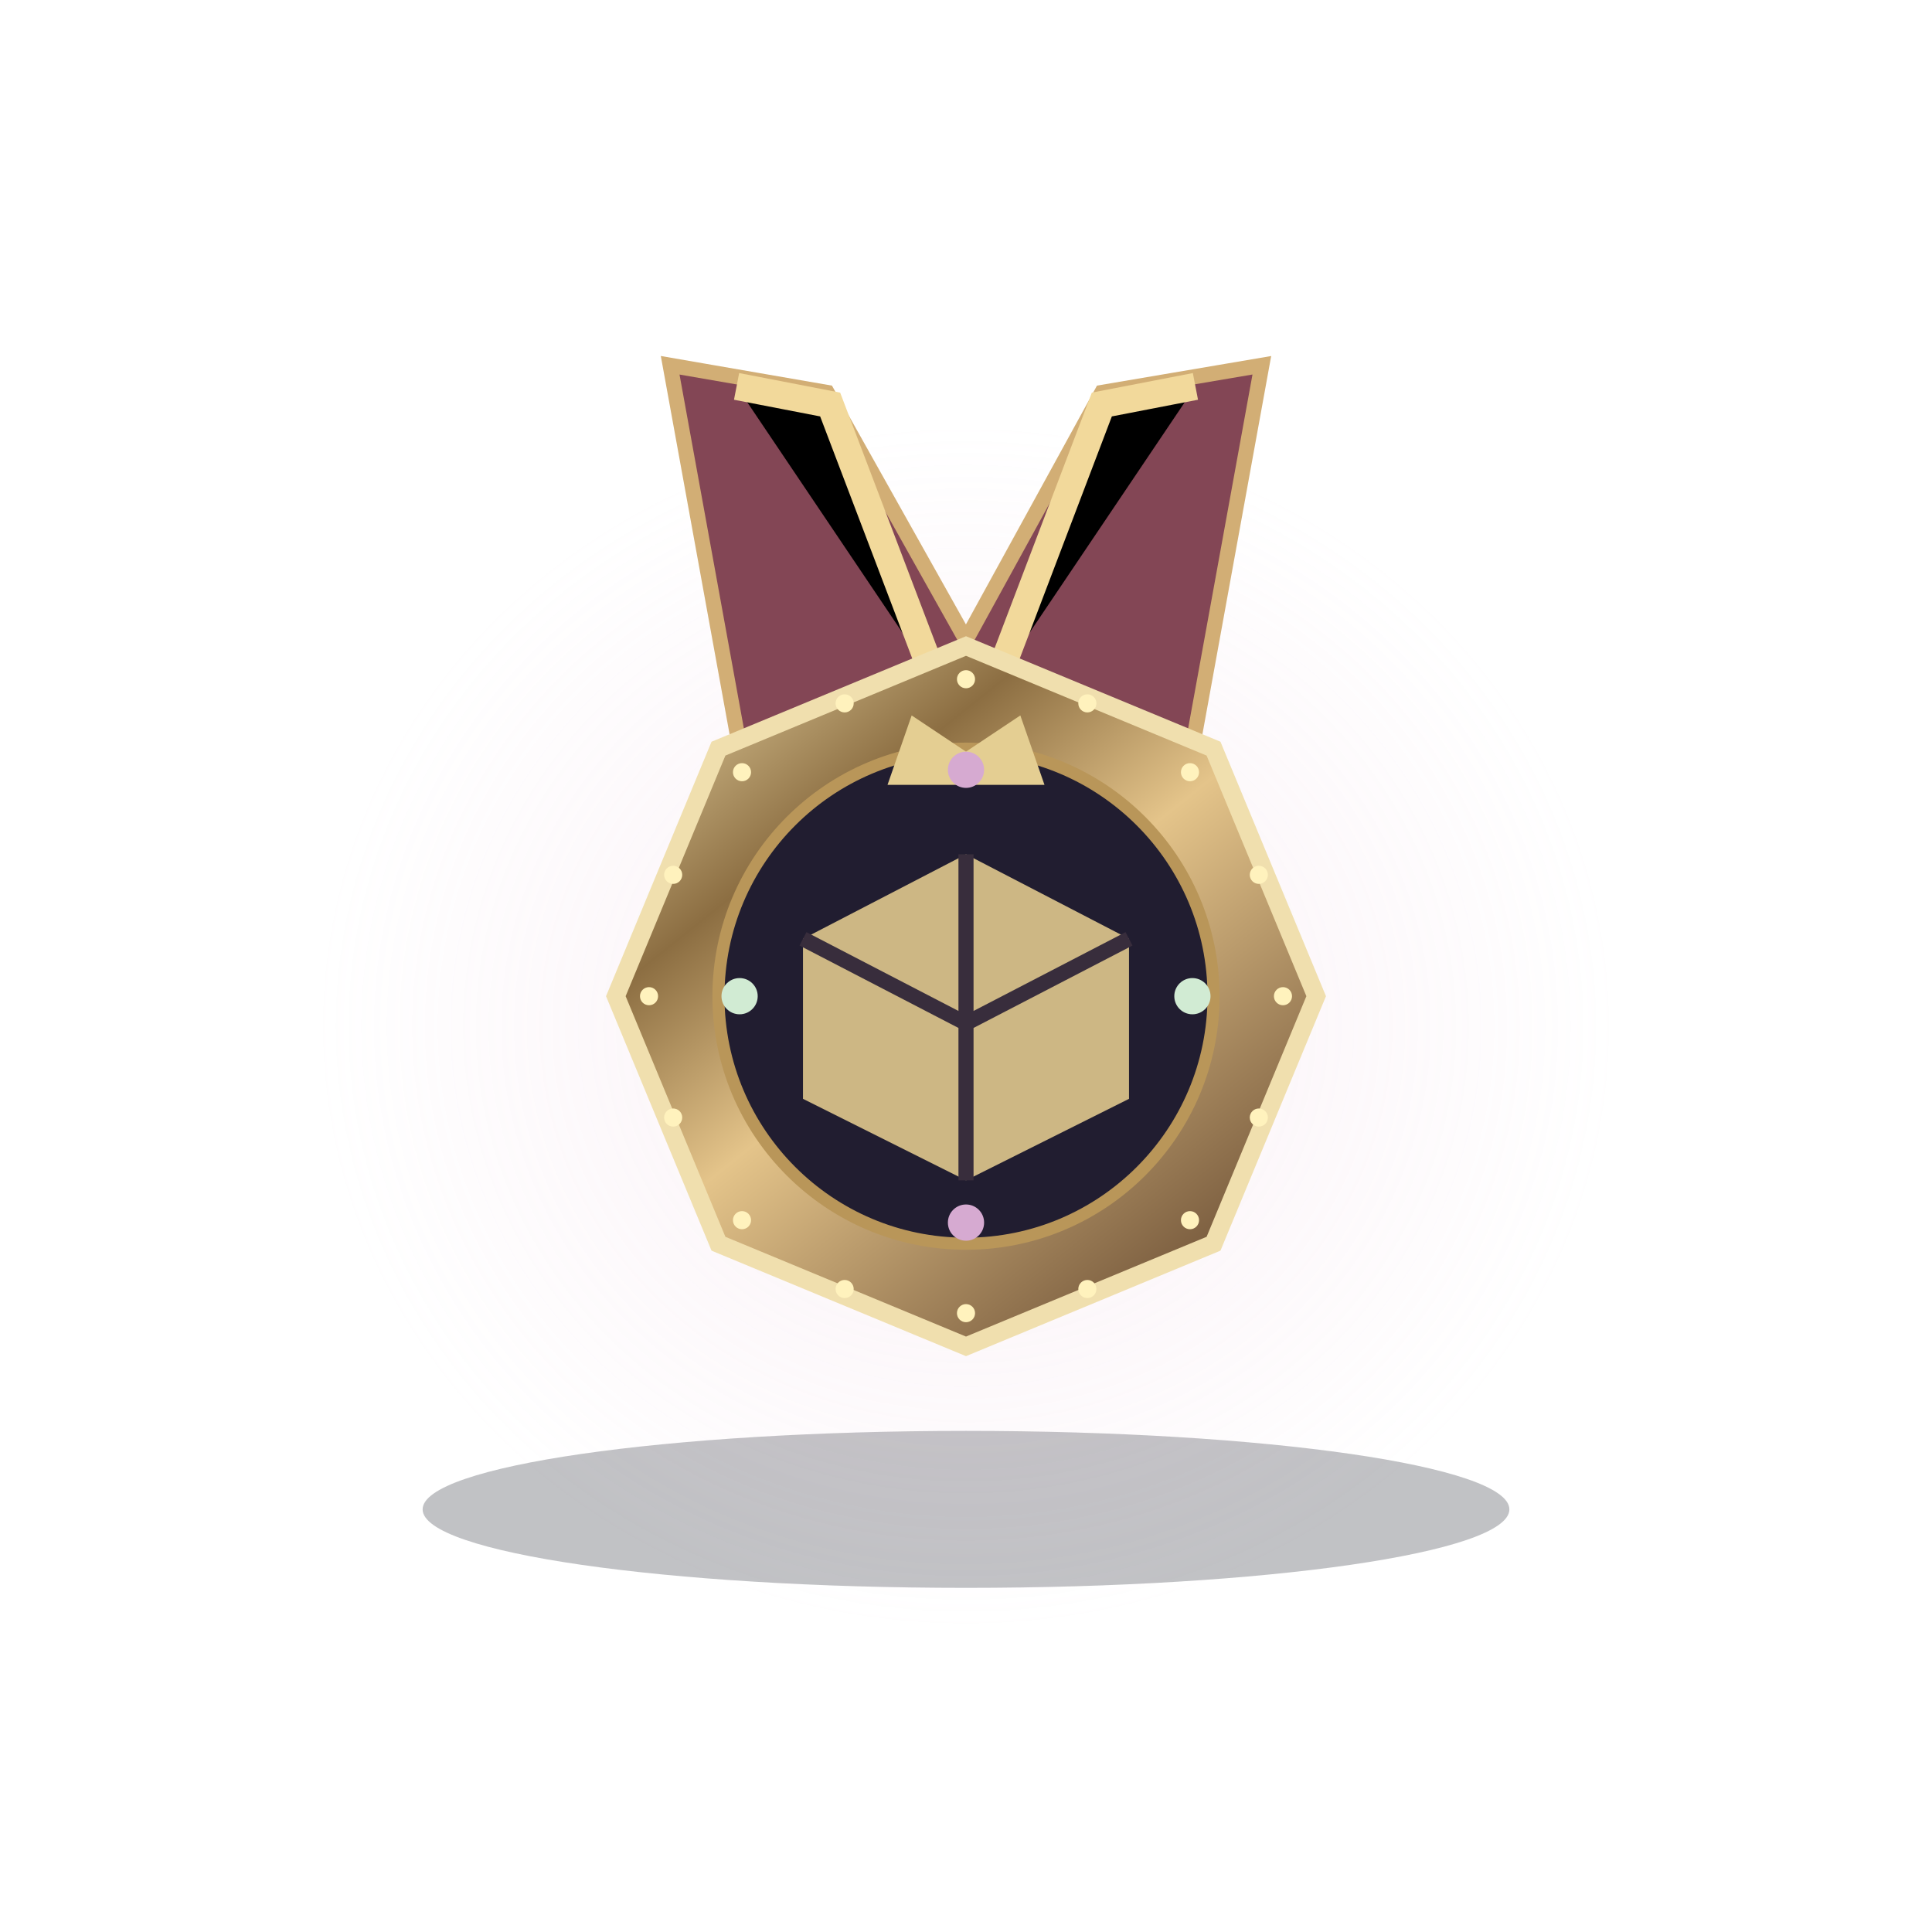
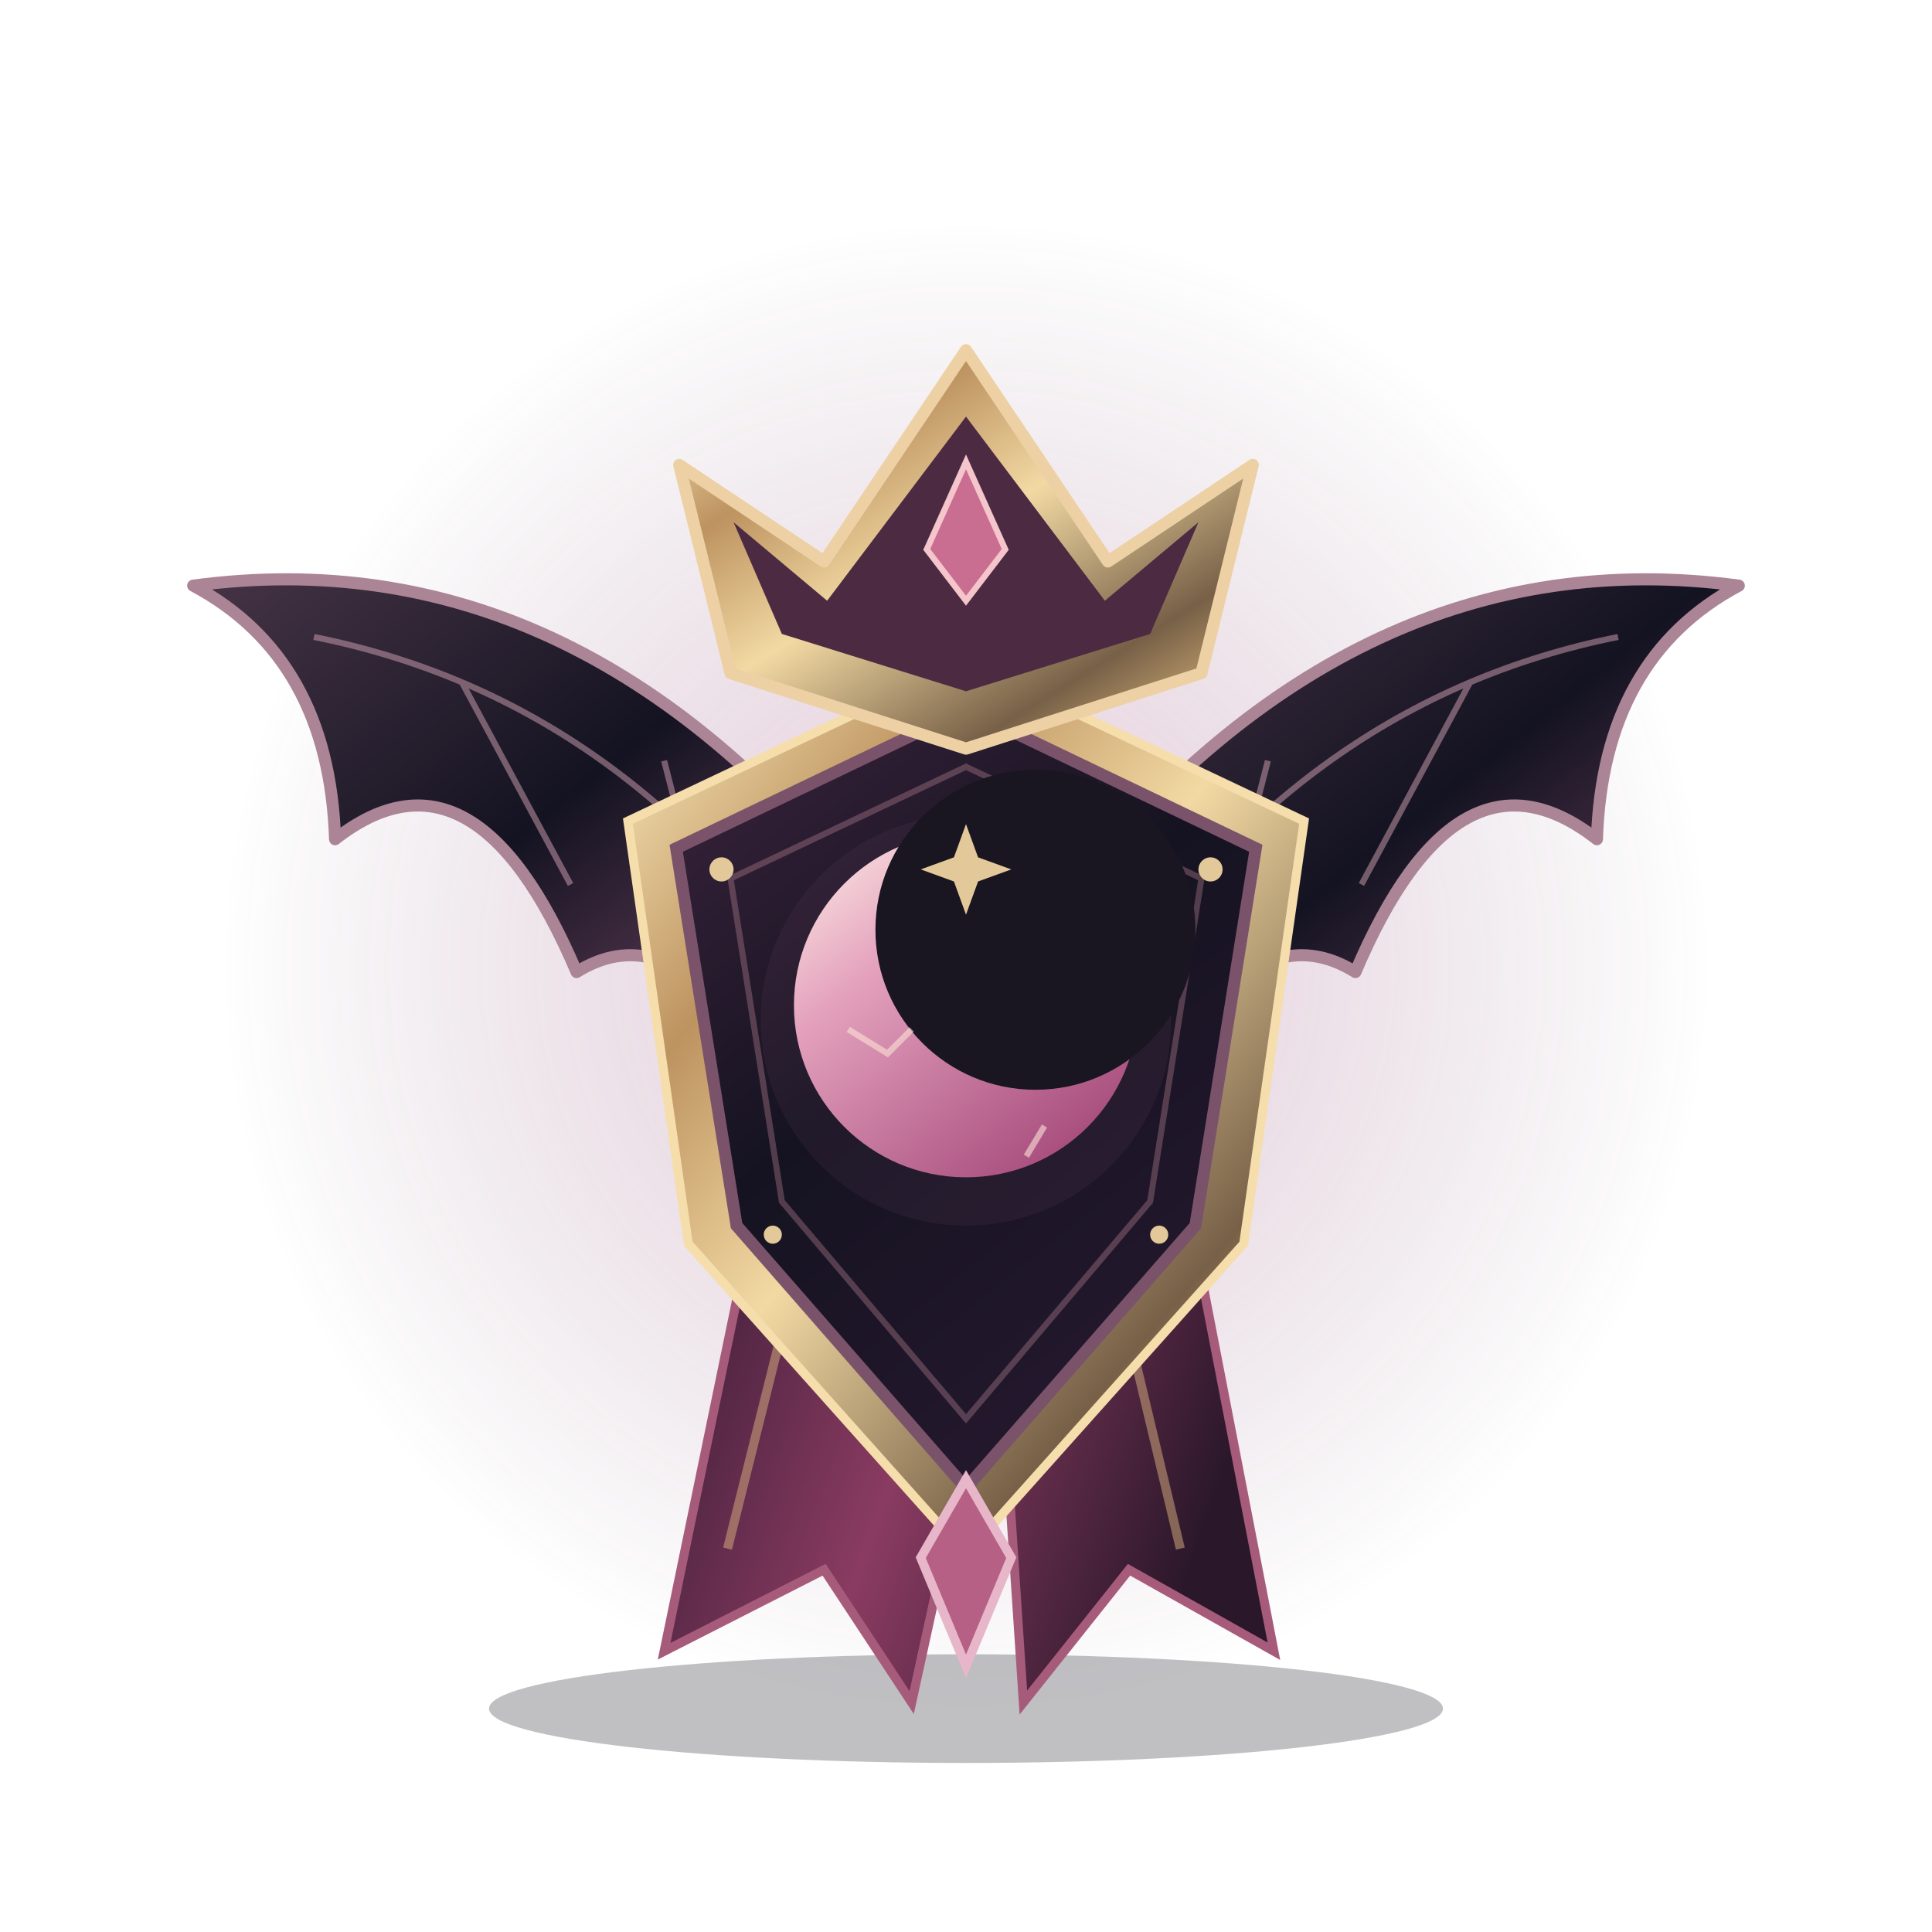
- <svg xmlns="http://www.w3.org/2000/svg" viewBox="0 0 640 640" role="img" aria-label="ตราผู้พิชิตราชันเที่ยงคืน">
+ <svg xmlns="http://www.w3.org/2000/svg" viewBox="0 0 640 640" role="img" aria-labelledby="mid-title mid-desc">
  <defs>
-     <linearGradient id="sky" x2=".3" y2="1">
-       <stop stop-color="#261c36" />
-       <stop offset="1" stop-color="#0b111d" />
+     <radialGradient id="mid-aura">
+       <stop stop-color="#c65e9650" />
+       <stop offset="1" stop-color="#512a4a00" />
+     </radialGradient>
+     <linearGradient id="mid-gold" x2=".9" y2="1">
+       <stop stop-color="#fff0c0" />
+       <stop offset=".27" stop-color="#bd9360" />
+       <stop offset=".5" stop-color="#f2d9a3" />
+       <stop offset=".8" stop-color="#776047" />
+       <stop offset="1" stop-color="#e5bf81" />
    </linearGradient>
-     <radialGradient id="moon">
-       <stop stop-color="#e5b4d0" />
-       <stop offset="1" stop-color="#e5b4d0" stop-opacity=".35" />
-     </radialGradient>
-     <radialGradient id="fog">
-       <stop stop-color="#e5b4d0" stop-opacity=".2" />
-       <stop offset="1" stop-color="#e5b4d0" stop-opacity="0" />
-     </radialGradient>
-     <linearGradient id="metal" x2="1" y2=".7">
-       <stop stop-color="#172735" />
-       <stop offset=".35" stop-color="#a3c1bd" />
-       <stop offset=".5" stop-color="#4f6b75" />
-       <stop offset=".75" stop-color="#d1dac7" />
-       <stop offset="1" stop-color="#334351" />
+     <linearGradient id="mid-wing" x2="1" y2="1">
+       <stop stop-color="#463446" />
+       <stop offset=".48" stop-color="#141321" />
+       <stop offset="1" stop-color="#8a5372" />
    </linearGradient>
-     <linearGradient id="gold" x2=".8" y2="1">
-       <stop stop-color="#f2dfac" />
-       <stop offset=".3" stop-color="#8c6e42" />
-       <stop offset=".53" stop-color="#e4c48a" />
-       <stop offset="1" stop-color="#6b4e34" />
+     <linearGradient id="mid-core" x2=".6" y2="1">
+       <stop stop-color="#3c243d" />
+       <stop offset=".5" stop-color="#151321" />
+       <stop offset="1" stop-color="#25182e" />
    </linearGradient>
-     <linearGradient id="pumpkin" x2=".8" y2="1">
-       <stop stop-color="#de9861" />
-       <stop offset=".5" stop-color="#a65839" />
-       <stop offset="1" stop-color="#5b3434" />
+     <linearGradient id="mid-ribbon" x2="1" y2=".3">
+       <stop stop-color="#351b34" />
+       <stop offset=".5" stop-color="#8a3b61" />
+       <stop offset="1" stop-color="#2a172a" />
    </linearGradient>
-     <radialGradient id="light">
-       <stop stop-color="#f9f0ac" stop-opacity=".9" />
-       <stop offset=".4" stop-color="#e5b4d0" stop-opacity=".5" />
-       <stop offset="1" stop-color="#e5b4d0" stop-opacity="0" />
-     </radialGradient>
-     <linearGradient id="spirit" x2=".5" y2="1">
-       <stop stop-color="#def2ed" stop-opacity=".95" />
-       <stop offset="1" stop-color="#e5b4d0" stop-opacity=".18" />
-     </linearGradient>
-     <linearGradient id="stone" x2="1" y2="1">
-       <stop stop-color="#77778c" />
-       <stop offset="1" stop-color="#33344d" />
-     </linearGradient>
-     <linearGradient id="feather" x2="1" y2="1">
-       <stop stop-color="#da9caf" />
-       <stop offset=".5" stop-color="#95445f" />
-       <stop offset="1" stop-color="#3c263e" />
+     <linearGradient id="mid-moon" x2=".8" y2="1">
+       <stop stop-color="#fff1e8" />
+       <stop offset=".35" stop-color="#e4a2bd" />
+       <stop offset="1" stop-color="#a34779" />
    </linearGradient>
  </defs>
-   <ellipse cx="320" cy="500" rx="180" ry="26" fill="#090d1940" />
-   <ellipse cx="320" cy="340" rx="215" ry="200" fill="url(#fog)" />
-   <path d="m222 121 52 9 46 82 45-82 53-9-30 165H252z" fill="#834655" stroke="#d2ae75" stroke-width="5" />
-   <path d="m244 128 31 6 35 92m86-98-31 6-35 92" stroke="#f2d99b" stroke-width="9" />
-   <path d="m320 214 82 34 34 82-34 82-82 34-82-34-34-82 34-82z" fill="url(#gold)" stroke="#f0dfae" stroke-width="6" />
-   <circle cx="320" cy="330" r="82" fill="#211d30" stroke="#b99659" stroke-width="4" />
-   <path d="m266 311 54-28 54 28v53l-54 27-54-27z" fill="#cdb784" />
-   <path d="m320 283 0 108m-54-80 54 28 54-28" fill="none" stroke="#382d3c" stroke-width="5" />
-   <path d="m294 260 8-23 18 12 18-12 8 23" fill="#e4ce92" />
-   <g fill="#d1ebd3">
-     <circle cx="245" cy="330" r="6" />
-     <circle cx="395" cy="330" r="6" />
+   <ellipse cx="320" cy="566" rx="158" ry="18" fill="#07071240" />
+   <ellipse cx="320" cy="320" rx="250" ry="245" fill="url(#mid-aura)" />
+   <path d="m252 392-32 155 53-27 29 44 33-151m-6 0 10 151 35-44 48 27-30-155" fill="url(#mid-ribbon)" stroke="#a75b7b" stroke-width="3" />
+   <path d="m241 513 23-92m127 92-22-92" stroke="#dab180" stroke-width="3" opacity=".5" />
+   <g fill="url(#mid-wing)" stroke="#ab8496" stroke-width="4" stroke-linejoin="round">
+     <path d="M287 298Q191 177 64 194Q109 218 111 278Q157 242 191 322Q228 299 263 371Z" />
+     <path d="M353 298Q449 177 576 194Q531 218 529 278Q483 242 449 322Q412 299 377 371Z" />
  </g>
-   <g fill="#d6aad1">
-     <circle cx="320" cy="255" r="6" />
-     <circle cx="320" cy="405" r="6" />
+   <g fill="none" stroke="#cc9eae" stroke-width="2" opacity=".52">
+     <path d="M104 211q105 21 170 121M153 226l36 67m31-41 18 70M536 211Q431 232 366 332m121-106-36 67m-31-41-18 70" />
  </g>
-   <circle cx="425.0" cy="330.0" r="3" fill="#fff2bd" />
-   <circle cx="417.0" cy="370.2" r="3" fill="#fff2bd" />
-   <circle cx="394.2" cy="404.2" r="3" fill="#fff2bd" />
-   <circle cx="360.2" cy="427.0" r="3" fill="#fff2bd" />
-   <circle cx="320.0" cy="435.0" r="3" fill="#fff2bd" />
-   <circle cx="279.8" cy="427.0" r="3" fill="#fff2bd" />
-   <circle cx="245.8" cy="404.2" r="3" fill="#fff2bd" />
-   <circle cx="223.0" cy="370.2" r="3" fill="#fff2bd" />
-   <circle cx="215.0" cy="330.0" r="3" fill="#fff2bd" />
-   <circle cx="223.0" cy="289.8" r="3" fill="#fff2bd" />
-   <circle cx="245.8" cy="255.8" r="3" fill="#fff2bd" />
-   <circle cx="279.8" cy="233.0" r="3" fill="#fff2bd" />
-   <circle cx="320.0" cy="225.0" r="3" fill="#fff2bd" />
-   <circle cx="360.2" cy="233.0" r="3" fill="#fff2bd" />
-   <circle cx="394.2" cy="255.8" r="3" fill="#fff2bd" />
-   <circle cx="417.0" cy="289.8" r="3" fill="#fff2bd" />
+   <path d="m320 219 112 53-20 140-92 103-92-103-20-140Z" fill="url(#mid-gold)" stroke="#f5deab" stroke-width="3" />
+   <path d="m320 235 96 46-20 125-76 87-76-87-20-125Z" fill="url(#mid-core)" stroke="#7a536b" stroke-width="4" />
+   <path d="m320 254 78 37-17 107-61 72-61-72-17-107Z" fill="none" stroke="#b58291" stroke-opacity=".38" stroke-width="2" />
+   <circle cx="320" cy="338" r="68" fill="#c779a6" opacity=".07" />
+   <circle cx="320" cy="333" r="57" fill="url(#mid-moon)" />
+   <circle cx="343" cy="308" r="53" fill="#191521" />
+   <path d="m281 341 13 8 8-8m38 42 6-10" fill="none" stroke="#fce1d6" stroke-width="2" opacity=".6" />
+   <path d="m242 223-17-69 48 32 47-70 47 70 48-32-17 69-78 25Z" fill="url(#mid-gold)" stroke="#edd1a5" stroke-width="4" stroke-linejoin="round" />
+   <path d="m243 173 16 37 61 19 61-19 16-37-31 26-46-61-46 61Z" fill="#4c2b42" />
+   <path d="m320 153 13 29-13 17-13-17Z" fill="#ca6e91" stroke="#f5c5cc" stroke-width="2" />
+   <path d="m320 490 15 26-15 36-15-36Z" fill="#b66085" stroke="#e7b6c9" stroke-width="3" />
+   <g fill="#e3c999">
+     <path d="m320 273 4 11 11 4-11 4-4 11-4-11-11-4 11-4Z" />
+     <circle cx="239" cy="288" r="4" />
+     <circle cx="401" cy="288" r="4" />
+     <circle cx="256" cy="409" r="3" />
+     <circle cx="384" cy="409" r="3" />
+   </g>
</svg>
